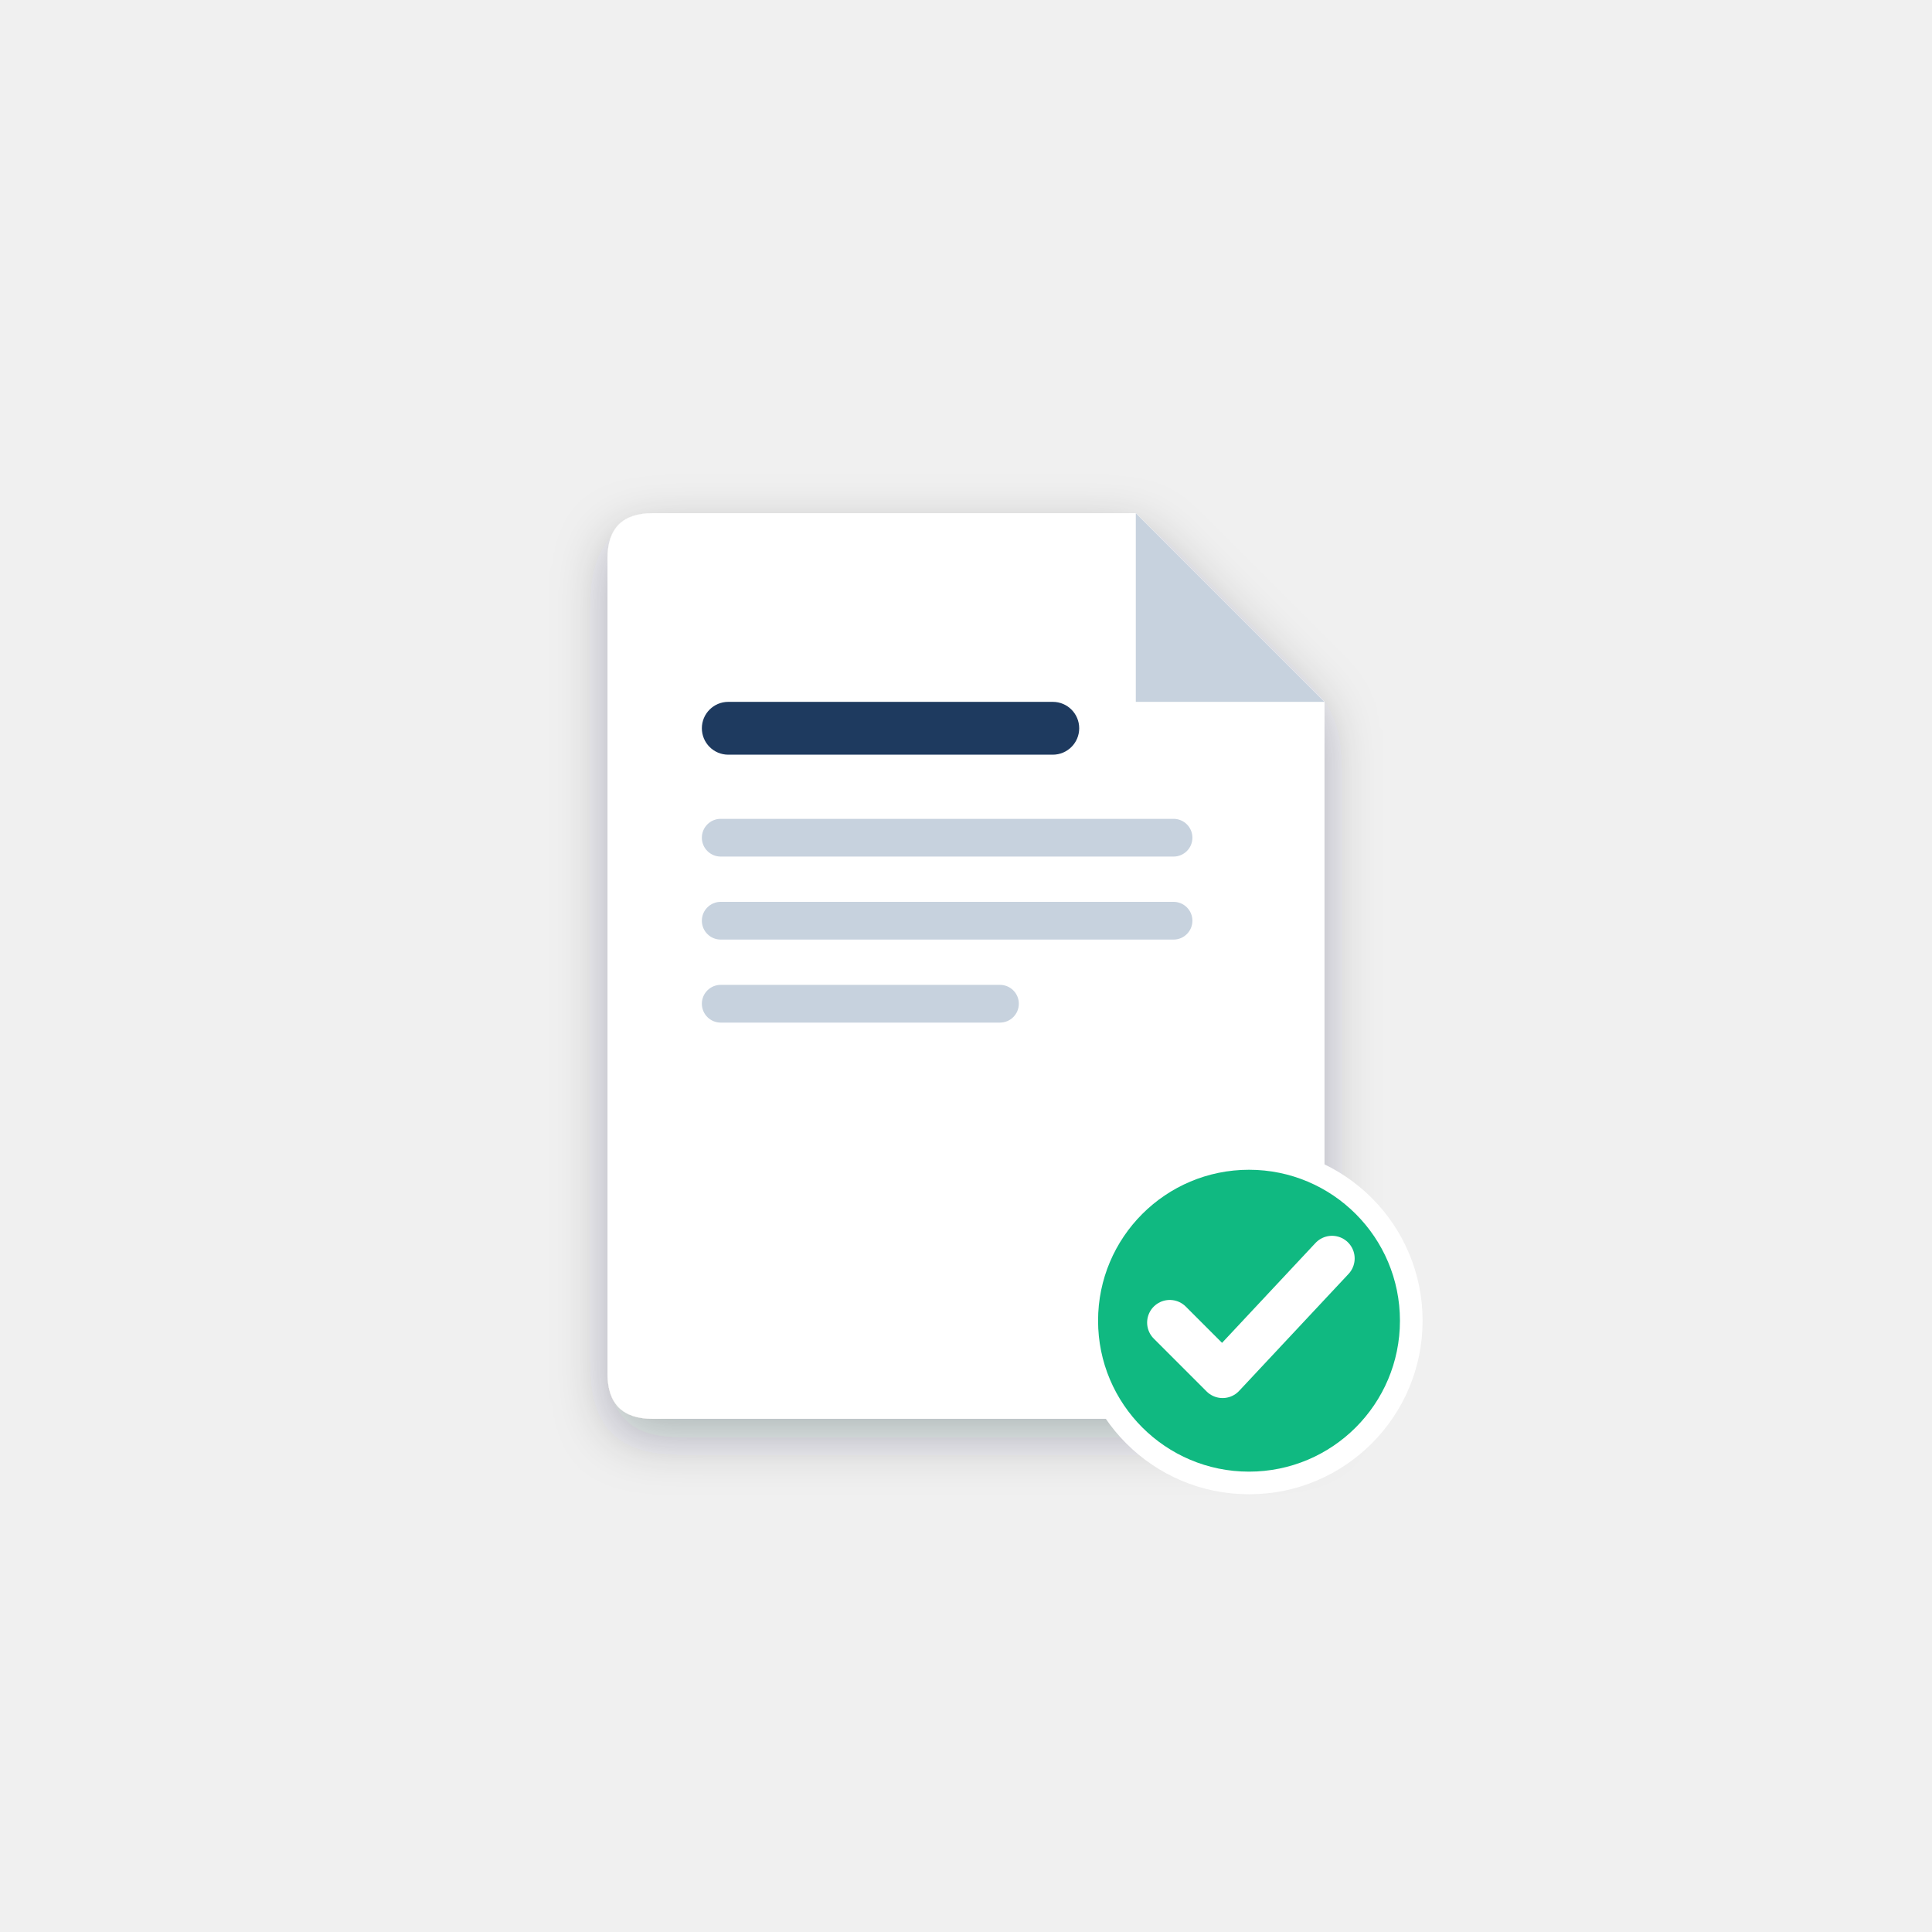
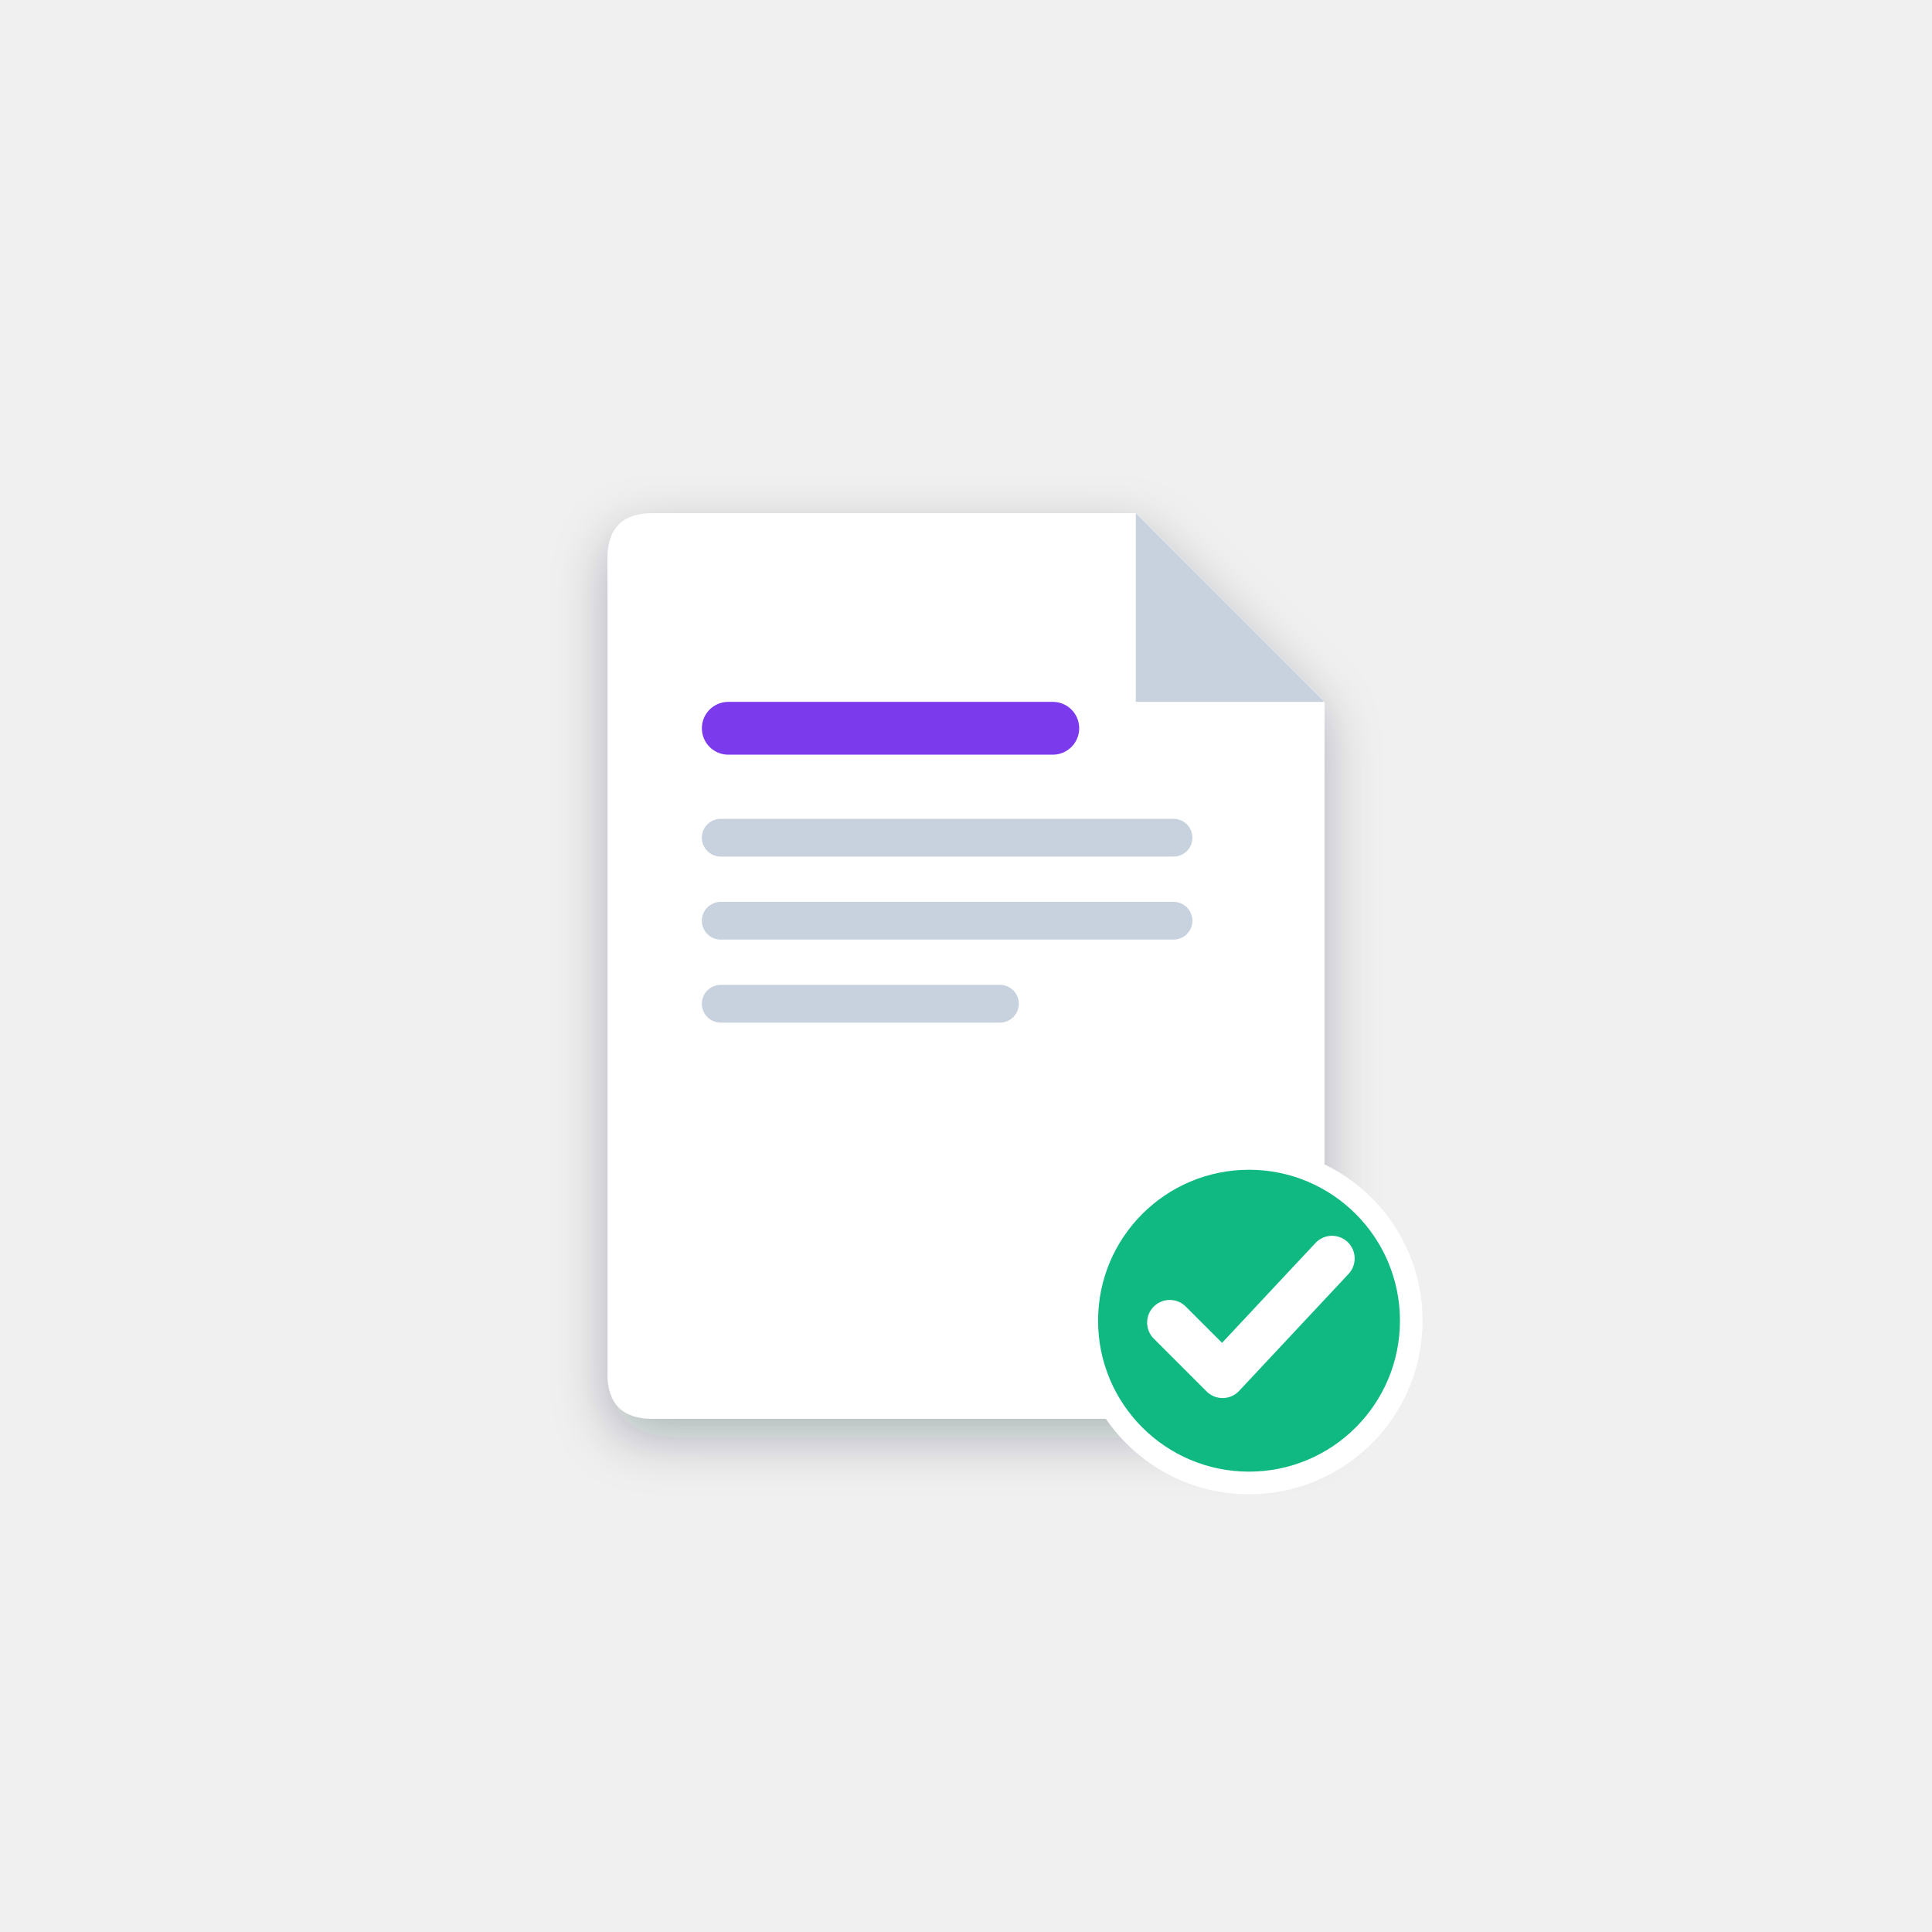
<svg xmlns="http://www.w3.org/2000/svg" width="1024" height="1024" viewBox="0 0 1024 1024">
  <defs>
    <filter id="soft-shadow" x="-20%" y="-20%" width="140%" height="140%">
      <feDropShadow dx="0" dy="10" stdDeviation="14" flood-color="#0b1f33" flood-opacity="0.28" />
    </filter>
  </defs>
  <path d="M 346,272 L 602,272 L 702,372 L 702,728 Q 702,752 678,752 L 346,752 Q 322,752 322,728 L 322,296 Q 322,272 346,272 Z" fill="#ffffff" filter="url(#soft-shadow)" />
  <path d="M 602,272 L 702,372 L 602,372 Z" fill="#c7d2de" />
-   <rect x="372" y="372" width="200" height="28" rx="14" fill="#1e3a5f" />
+   <rect x="372" y="372" width="200" height="28" rx="14" fill="#7c3aed" />
  <rect x="372" y="434" width="260" height="20" rx="10" fill="#c7d2de" />
  <rect x="372" y="478" width="260" height="20" rx="10" fill="#c7d2de" />
  <rect x="372" y="522" width="168" height="20" rx="10" fill="#c7d2de" />
  <circle cx="662" cy="700" r="92" fill="#ffffff" />
  <circle cx="662" cy="700" r="80" fill="#10b981" />
  <path d="M 620,701 L 648,729 L 706,667" fill="none" stroke="#ffffff" stroke-width="24" stroke-linecap="round" stroke-linejoin="round" />
</svg>
